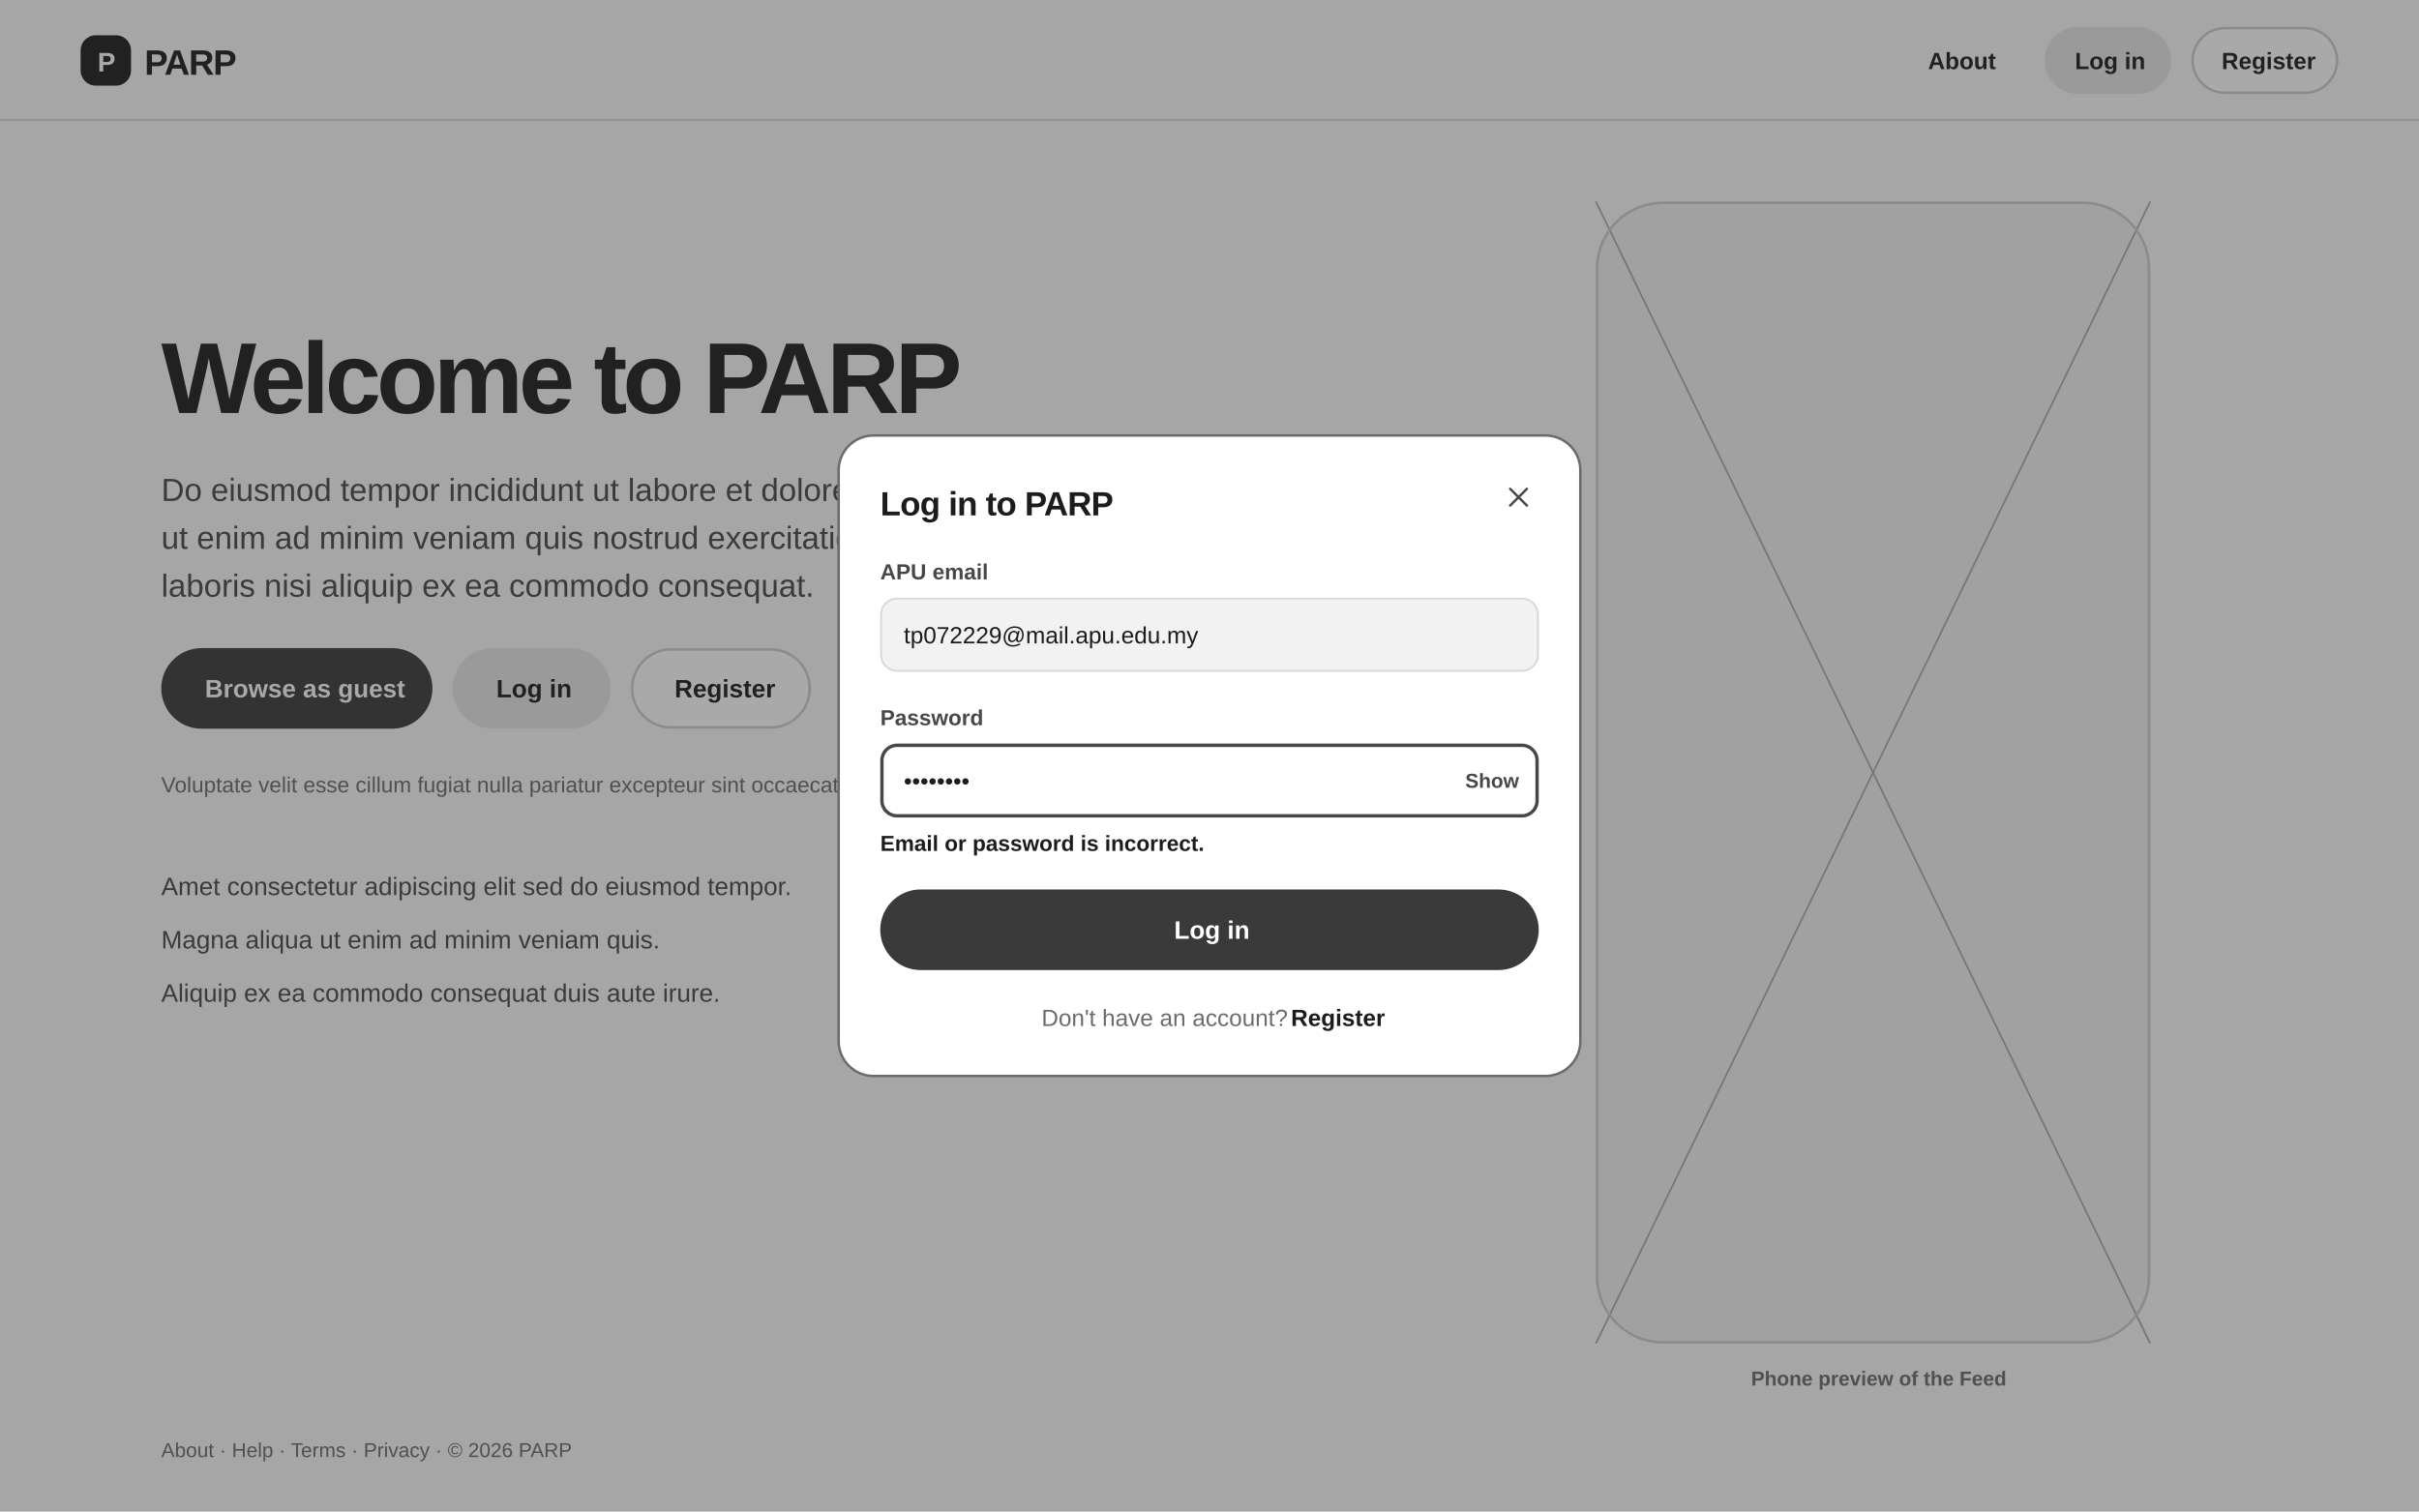
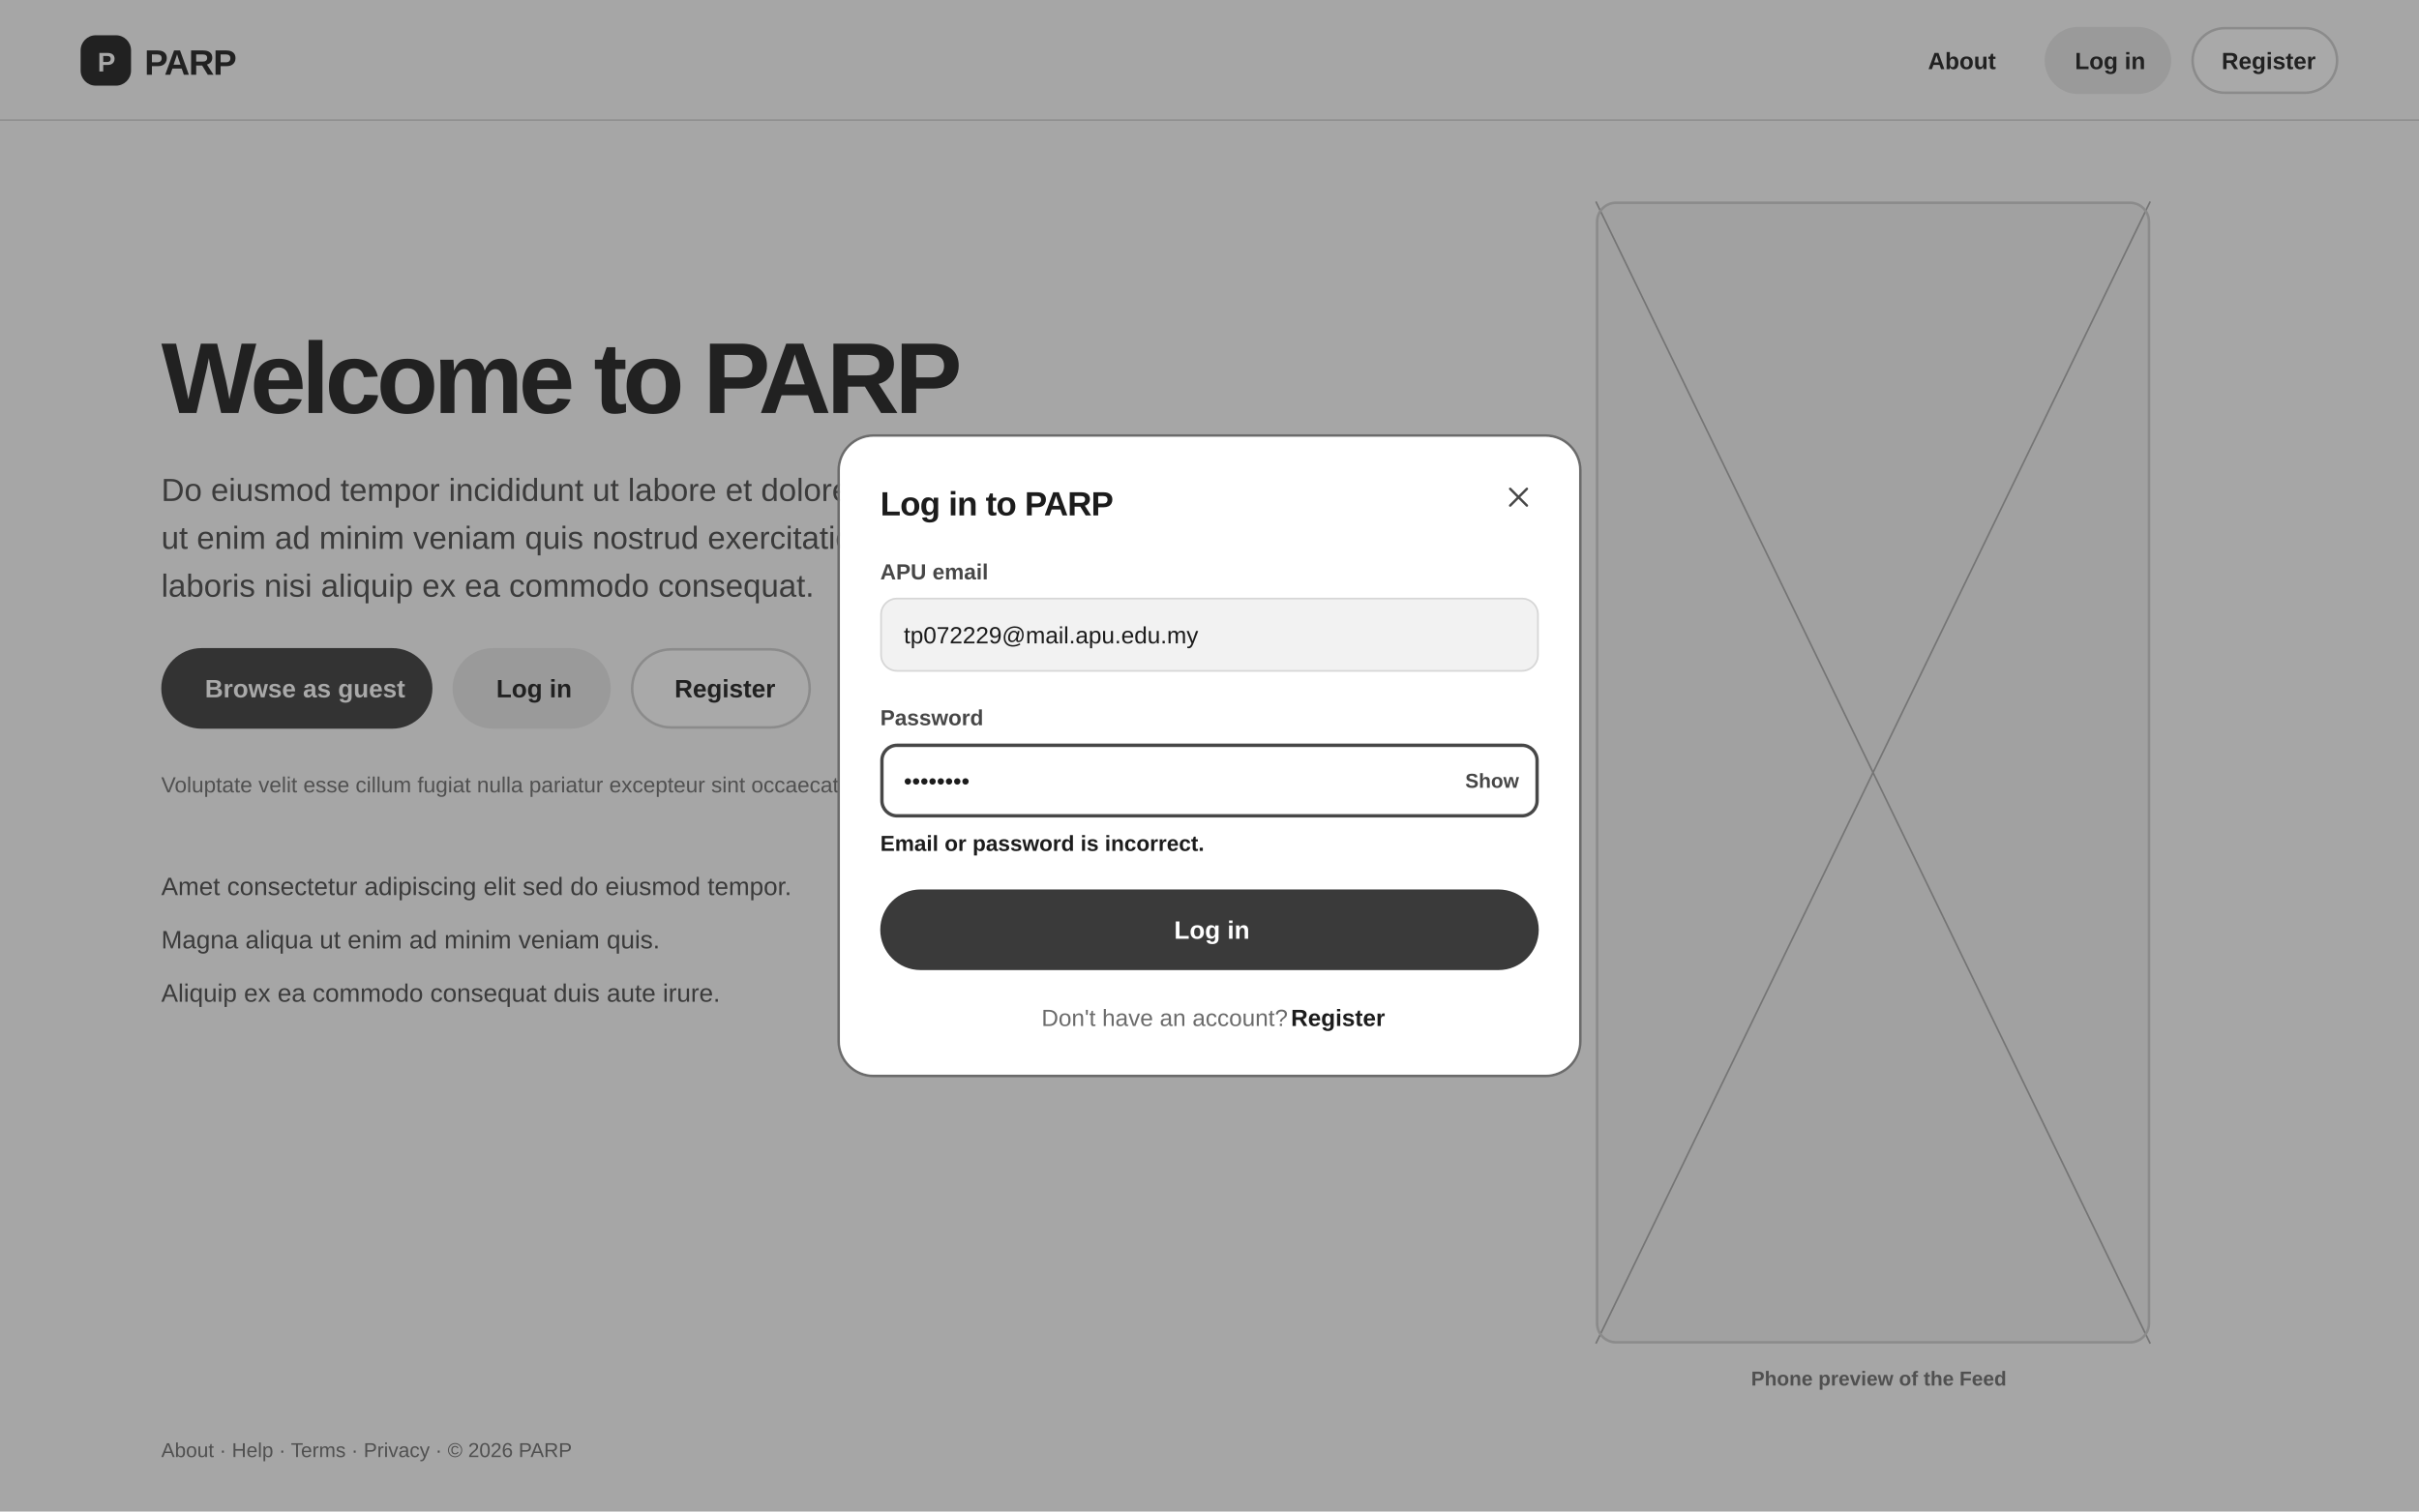
<svg xmlns="http://www.w3.org/2000/svg" width="1440" height="900" viewBox="0 0 1440 900" font-family="Segoe UI, Arial, sans-serif">
  <defs />
  <rect width="1440" height="900" fill="#ffffff" />
  <rect x="0" y="0" width="1440" height="900" fill="#fafafa" />
  <rect x="0" y="71" width="1440" height="1" fill="#d6d6d6" />
  <rect x="48" y="21" width="30" height="30" rx="9" fill="#1c1c1c" />
  <text x="58.08" y="42.55" font-size="16" font-weight="700" fill="#ffffff">P</text>
  <text x="86" y="44.5" font-size="21" font-weight="700" letter-spacing="-0.63" fill="#1c1c1c">PARP</text>
  <text x="1147.72" y="41.15" font-size="14" font-weight="600" fill="#1c1c1c">About</text>
  <rect x="1217.16" y="16" width="75.33" height="40" rx="20" fill="#e6e6e6" />
  <text x="1235.16" y="41.15" font-size="14" font-weight="600" fill="#1c1c1c">Log in</text>
  <rect x="1304.48" y="16" width="87.52" height="40" rx="20" fill="#ffffff" />
  <rect x="1305.23" y="16.75" width="86.02" height="38.5" rx="19.25" fill="none" stroke="#cdcdcd" stroke-width="1.5" />
  <text x="1322.48" y="41.15" font-size="14" font-weight="600" fill="#1c1c1c">Register</text>
  <text x="96" y="245.9" font-size="60" font-weight="700" letter-spacing="-2.7" fill="#1c1c1c">Welcome to PARP</text>
  <text x="96" y="298.28" font-size="19" fill="#474747">Do eiusmod tempor incididunt ut labore et dolore magna aliqua</text>
  <text x="96" y="326.78" font-size="19" fill="#474747">ut enim ad minim veniam quis nostrud exercitation ullamco</text>
  <text x="96" y="355.28" font-size="19" fill="#474747">laboris nisi aliquip ex ea commodo consequat.</text>
  <rect x="96" y="385.89" width="161.42" height="48" rx="24" fill="#3a3a3a" />
  <text x="122" y="415.24" font-size="15" font-weight="600" fill="#ffffff">Browse as guest</text>
  <rect x="269.42" y="385.89" width="94.13" height="48" rx="24" fill="#e6e6e6" />
  <text x="295.42" y="415.24" font-size="15" font-weight="600" fill="#1c1c1c">Log in</text>
  <rect x="375.55" y="385.89" width="107.2" height="48" rx="24" fill="#ffffff" />
  <rect x="376.3" y="386.64" width="105.7" height="46.5" rx="23.25" fill="none" stroke="#cdcdcd" stroke-width="1.5" />
  <text x="401.55" y="415.24" font-size="15" font-weight="600" fill="#1c1c1c">Register</text>
  <text x="96" y="471.79" font-size="13" fill="#6b6b6b">Voluptate velit esse cillum fugiat nulla pariatur excepteur sint occaecat cupidatat non proident sunt.</text>
  <text x="96" y="532.96" font-size="15" fill="#474747">Amet consectetur adipiscing elit sed do eiusmod tempor.</text>
  <text x="96" y="564.71" font-size="15" fill="#474747">Magna aliqua ut enim ad minim veniam quis.</text>
  <text x="96" y="596.46" font-size="15" fill="#474747">Aliquip ex ea commodo consequat duis aute irure.</text>
-   <rect x="950" y="120" width="330" height="680" rx="40" fill="#f2f2f2" />
+   <rect x="950" y="120" width="330" height="680" rx="12" fill="#f2f2f2" />
  <path d="M950 120L1280 800M1280 120L950 800" fill="none" stroke="#a8a8a8" stroke-width="1" />
-   <rect x="950.75" y="120.75" width="328.5" height="678.5" rx="39.25" fill="none" stroke="#cdcdcd" stroke-width="1.5" />
+   <rect x="950.75" y="120.75" width="328.5" height="678.5" rx="11.25" fill="none" stroke="#cdcdcd" stroke-width="1.5" />
  <text x="1042.41" y="824.98" font-size="12" font-weight="600" fill="#6b6b6b">Phone preview of the Feed</text>
  <text x="96" y="867.59" font-size="12" fill="#6b6b6b">About · Help · Terms · Privacy · © 2026 PARP</text>
  <g id="scrim-1">
    <rect x="0" y="0" width="1440" height="900" fill="#282828" fill-opacity="0.4" />
    <g id="dlg-2">
      <rect x="499.25" y="259.33" width="441.5" height="381.33" rx="20.75" fill="none" stroke="#6b6b6b" stroke-width="1.5" />
      <rect x="500" y="260.08" width="440" height="379.83" rx="20" fill="#ffffff" />
      <text x="524" y="306.88" font-size="20" font-weight="700" letter-spacing="-0.4" fill="#1c1c1c">Log in to PARP</text>
      <g transform="translate(894 286.08) scale(0.83)" fill="none" stroke="#474747" stroke-width="1.75" stroke-linecap="round" stroke-linejoin="round">
        <path d="M6 6l12 12M18 6 6 18" />
      </g>
      <text x="524" y="344.97" font-size="13" font-weight="600" fill="#474747">APU email</text>
      <rect x="524" y="355.92" width="392" height="44" rx="10" fill="#f2f2f2" />
      <rect x="524.5" y="356.42" width="391" height="43" rx="9.5" fill="none" stroke="#d6d6d6" stroke-width="1" />
      <text x="538" y="383.08" font-size="14" fill="#1c1c1c">tp072229@mail.apu.edu.my</text>
      <text x="524" y="431.82" font-size="13" font-weight="600" fill="#474747">Password</text>
      <rect x="524" y="442.77" width="392" height="44" rx="10" fill="#ffffff" />
      <rect x="525" y="443.77" width="390" height="42" rx="9" fill="none" stroke="#474747" stroke-width="2" />
      <text x="538" y="469.92" font-size="14" fill="#1c1c1c">••••••••</text>
      <text x="872.23" y="469.04" font-size="12" font-weight="600" fill="#474747">Show</text>
      <text x="524" y="506.66" font-size="13" font-weight="600" fill="#1c1c1c">Email or password is incorrect.</text>
      <rect x="524" y="529.61" width="392" height="48" rx="24" fill="#3a3a3a" />
      <text x="698.94" y="558.96" font-size="15" font-weight="600" fill="#ffffff">Log in</text>
      <text x="619.98" y="610.92" font-size="14" fill="#6b6b6b">Don't have an account?</text>
      <text x="768.48" y="610.92" font-size="14" font-weight="600" fill="#1c1c1c">Register</text>
    </g>
  </g>
</svg>
